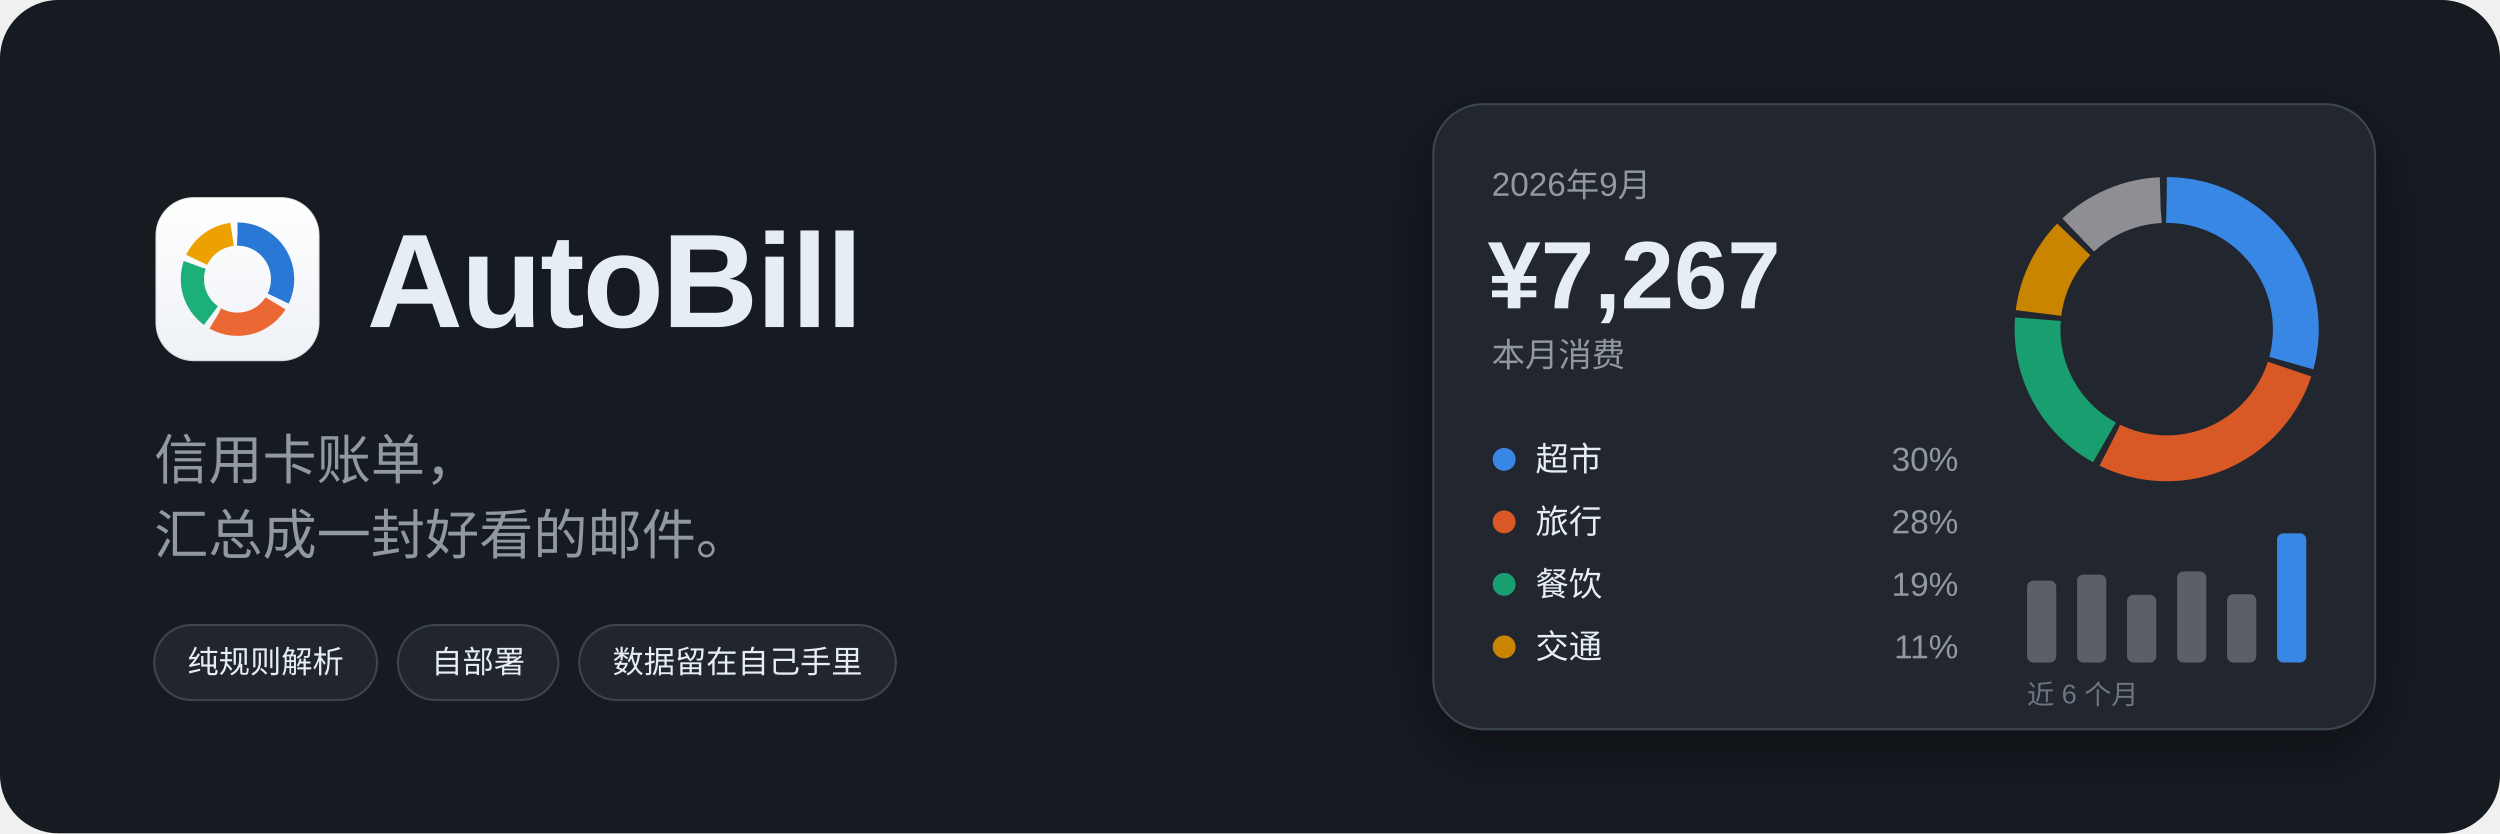
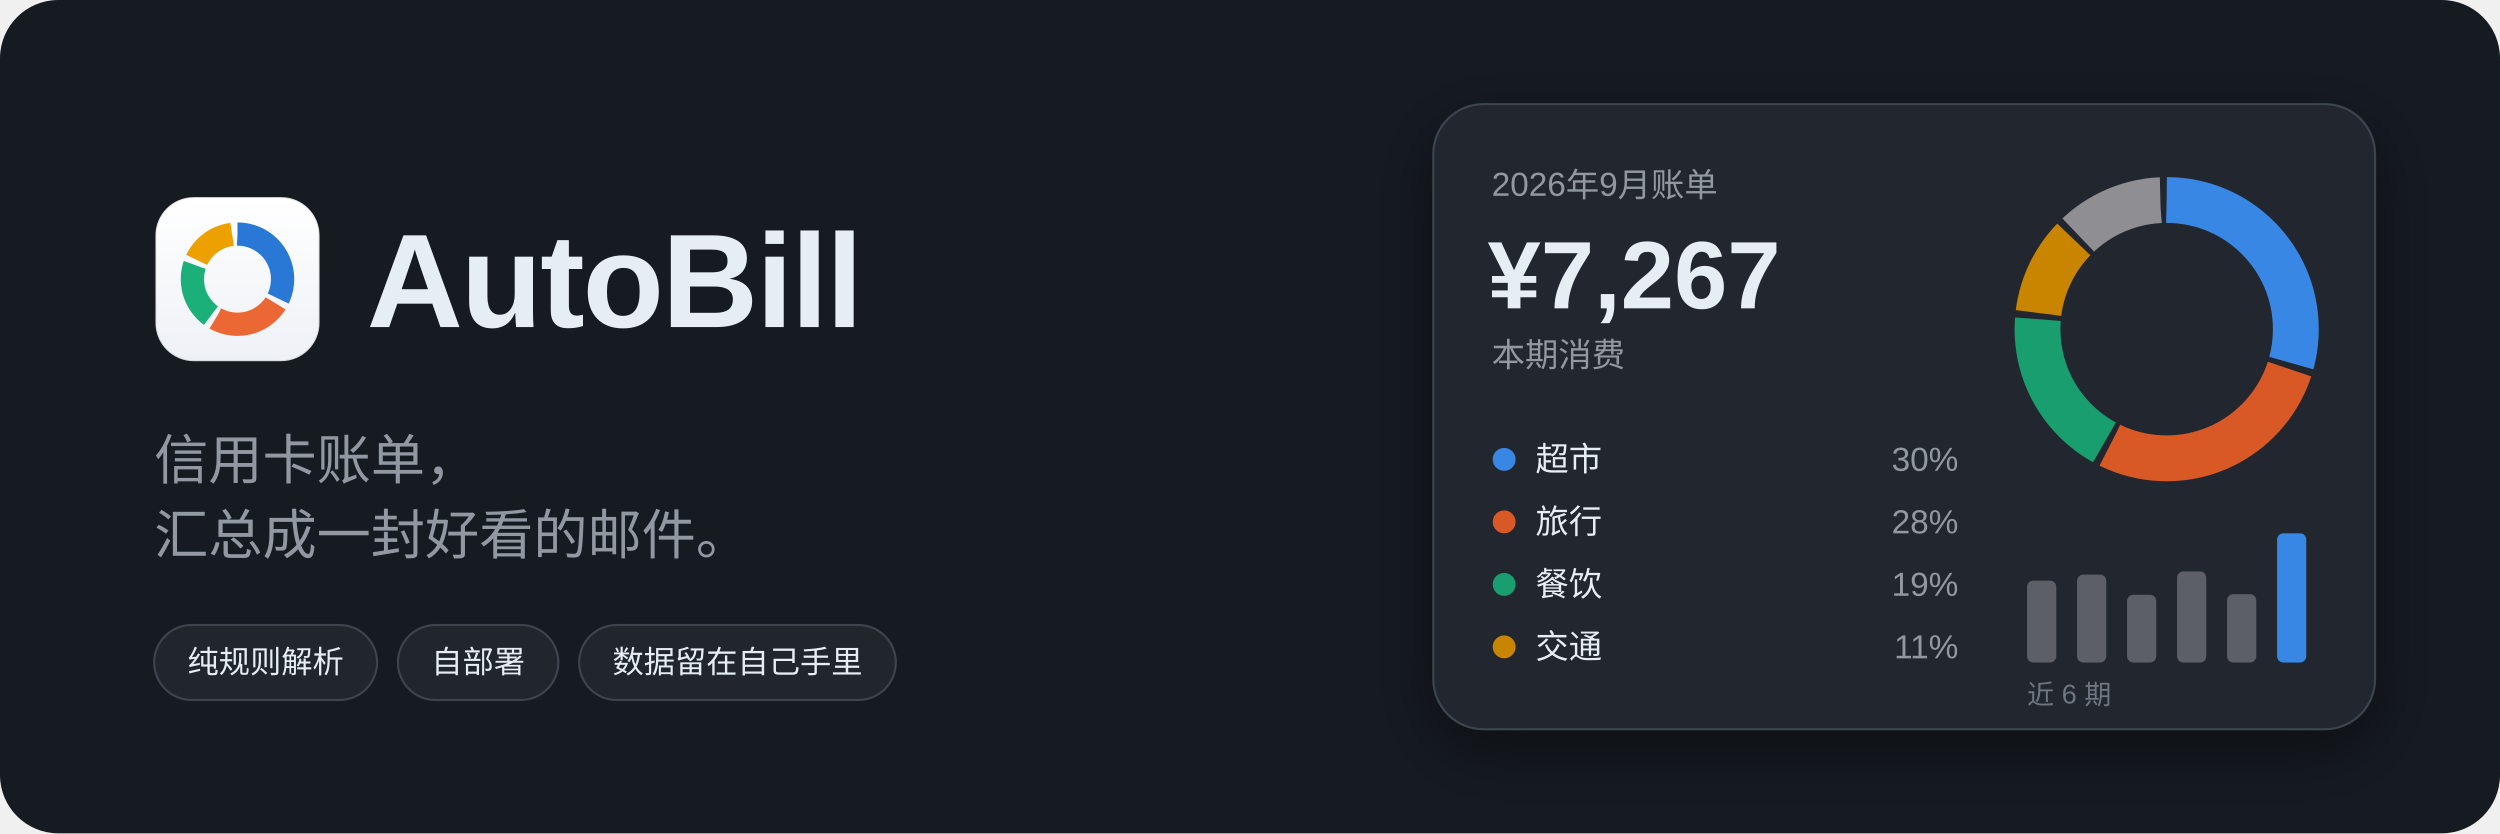
<svg xmlns="http://www.w3.org/2000/svg" width="1200" height="400" viewBox="0 0 1200 400" role="img" aria-label="AutoBill：把信用卡账单汇总成一封好看的邮件">
  <style>
text { font-family: -apple-system, BlinkMacSystemFont, 'SF Pro Display', 'Segoe UI', 'Helvetica Neue', Arial, 'PingFang SC', 'Microsoft YaHei', 'Noto Sans CJK SC', sans-serif; }
.name { font-weight: 700; font-size: 64px; fill: #e6edf3; letter-spacing: -1px; }
.tag { font-size: 26px; fill: #9198a1; }
.pill { font-weight: 500; font-size: 15px; fill: #e6edf3; }
.eyebrow { font-size: 16px; fill: #9198a1; }
.total { font-family: ui-rounded, 'SF Pro Rounded', -apple-system, BlinkMacSystemFont, 'SF Pro Display', 'Segoe UI', 'Helvetica Neue', Arial, 'PingFang SC', 'Microsoft YaHei', 'Noto Sans CJK SC', sans-serif; font-weight: 700; font-size: 46px; fill: #e6edf3; }
.cat { font-size: 16px; fill: #e6edf3; }
.pct { font-size: 16px; fill: #9198a1; font-variant-numeric: tabular-nums; }
.small { font-size: 13px; fill: #6e7681; }

.up { animation: up .8s cubic-bezier(.32,.72,0,1) both; }
.grow { transform-box: fill-box; transform-origin: 50% 100%; animation: grow .7s cubic-bezier(.3,1.35,.5,1) both; }
@keyframes up { from { opacity: 0; transform: translateY(16px); }
                to { opacity: 1; transform: none; } }
@keyframes grow { from { transform: scaleY(0); } to { transform: none; } }
@media (prefers-reduced-motion: reduce) { .up, .grow, .sweep { animation: none; } }
</style>
  <defs>
    <filter id="shadow" x="-20%" y="-20%" width="140%" height="150%">
      <feDropShadow dx="0" dy="10" stdDeviation="16" flood-color="#000" flood-opacity="0.45" />
    </filter>
    <style>.sweep { animation: sweep 1.1s cubic-bezier(.45,0,.2,1) .45s both; }@keyframes sweep { from { stroke-dashoffset: 389.56; } to { stroke-dashoffset: 0; } }</style>
    <mask id="reveal">
      <circle class="sweep" cx="1040" cy="158" r="62" fill="none" stroke="#fff" stroke-width="40" stroke-dasharray="389.56 389.56" transform="rotate(-90 1040 158)" />
    </mask>
  </defs>
  <rect width="1200" height="400" rx="28" fill="#161b22" />
  <g class="up">
    <g transform="translate(72 92) scale(0.6562)">
      <defs>
        <linearGradient id="icon-bg" x1="0" y1="0" x2="0" y2="1">
          <stop offset="0" stop-color="#ffffff" />
          <stop offset="1" stop-color="#eef1f6" />
        </linearGradient>
      </defs>
      <rect x="4" y="4" width="120" height="120" rx="28" fill="url(#icon-bg)" stroke="#1f2328" stroke-opacity=".12" stroke-width="1.5" />
      <circle cx="64" cy="64" r="33" fill="none" stroke="#2a78d6" stroke-width="17" stroke-dasharray="66.50 207.35" stroke-dashoffset="-0.00" transform="rotate(-90 64 64)" />
      <circle cx="64" cy="64" r="33" fill="none" stroke="#eb6834" stroke-width="17" stroke-dasharray="49.91 207.35" stroke-dashoffset="-70.50" transform="rotate(-90 64 64)" />
      <circle cx="64" cy="64" r="33" fill="none" stroke="#1baf7a" stroke-width="17" stroke-dasharray="41.62 207.35" stroke-dashoffset="-124.41" transform="rotate(-90 64 64)" />
      <circle cx="64" cy="64" r="33" fill="none" stroke="#eda100" stroke-width="17" stroke-dasharray="33.32 207.35" stroke-dashoffset="-170.02" transform="rotate(-90 64 64)" />
    </g>
    <text class="name" x="176" y="157">AutoBill</text>
    <text class="tag" x="74" y="230">信用卡账单，</text>
    <text class="tag" x="74" y="266">汇总成一封好看的邮件。</text>
    <rect x="74.0" y="300" width="107.0" height="36" rx="18" fill="#21262d" stroke="#3d444d" />
    <text class="pill" x="127.5" y="323" text-anchor="middle">纯规则解析</text>
    <rect x="191.0" y="300" width="77.0" height="36" rx="18" fill="#21262d" stroke="#3d444d" />
    <text class="pill" x="229.5" y="323" text-anchor="middle">自部署</text>
    <rect x="278.0" y="300" width="152.0" height="36" rx="18" fill="#21262d" stroke="#3d444d" />
    <text class="pill" x="354.0" y="323" text-anchor="middle">数据留在自己手里</text>
  </g>
  <g class="up" style="animation-delay:.12s">
    <rect x="688" y="50" width="452" height="300" rx="24" fill="#21262d" stroke="#3d444d" filter="url(#shadow)" />
-     <text class="eyebrow" x="716" y="94">2026年9月</text>
+     <text class="eyebrow" x="716" y="94">2026年9月账单</text>
    <text class="total" x="714" y="148">¥7,267</text>
-     <text class="eyebrow" x="716" y="176">本月消费</text>
+     <text class="eyebrow" x="716" y="176">本期消费</text>
    <g class="up" style="animation-delay:0.55s">
      <circle cx="722" cy="220.5" r="5.5" fill="#3987e5" />
      <text class="cat" x="737" y="226">超市</text>
      <text class="pct" x="940" y="226" text-anchor="end">30%</text>
    </g>
    <g class="up" style="animation-delay:0.63s">
      <circle cx="722" cy="250.5" r="5.5" fill="#d95926" />
      <text class="cat" x="737" y="256">旅行</text>
      <text class="pct" x="940" y="256" text-anchor="end">28%</text>
    </g>
    <g class="up" style="animation-delay:0.71s">
      <circle cx="722" cy="280.5" r="5.5" fill="#199e70" />
      <text class="cat" x="737" y="286">餐饮</text>
      <text class="pct" x="940" y="286" text-anchor="end">19%</text>
    </g>
    <g class="up" style="animation-delay:0.79s">
      <circle cx="722" cy="310.5" r="5.5" fill="#c98500" />
      <text class="cat" x="737" y="316">交通</text>
      <text class="pct" x="940" y="316" text-anchor="end">11%</text>
    </g>
    <g mask="url(#reveal)">
      <circle cx="1040" cy="158" r="62" fill="none" stroke="#3987e5" stroke-width="22" stroke-dasharray="113.87 389.56" stroke-dashoffset="-0.00" transform="rotate(-90 1040 158)" />
      <circle cx="1040" cy="158" r="62" fill="none" stroke="#d95926" stroke-width="22" stroke-dasharray="106.08 389.56" stroke-dashoffset="-116.87" transform="rotate(-90 1040 158)" />
      <circle cx="1040" cy="158" r="62" fill="none" stroke="#199e70" stroke-width="22" stroke-dasharray="71.02 389.56" stroke-dashoffset="-225.94" transform="rotate(-90 1040 158)" />
      <circle cx="1040" cy="158" r="62" fill="none" stroke="#c98500" stroke-width="22" stroke-dasharray="39.85 389.56" stroke-dashoffset="-299.96" transform="rotate(-90 1040 158)" />
      <circle cx="1040" cy="158" r="62" fill="none" stroke="#8e8e93" stroke-width="22" stroke-dasharray="43.75 389.56" stroke-dashoffset="-342.81" transform="rotate(-90 1040 158)" />
    </g>
    <rect class="grow" style="animation-delay:0.70s" x="973" y="278.7" width="14" height="39.3" rx="3" fill="#8e8e93" fill-opacity=".55" />
    <rect class="grow" style="animation-delay:0.76s" x="997" y="275.8" width="14" height="42.2" rx="3" fill="#8e8e93" fill-opacity=".55" />
    <rect class="grow" style="animation-delay:0.82s" x="1021" y="285.5" width="14" height="32.5" rx="3" fill="#8e8e93" fill-opacity=".55" />
    <rect class="grow" style="animation-delay:0.88s" x="1045" y="274.3" width="14" height="43.7" rx="3" fill="#8e8e93" fill-opacity=".55" />
    <rect class="grow" style="animation-delay:0.94s" x="1069" y="285.2" width="14" height="32.8" rx="3" fill="#8e8e93" fill-opacity=".55" />
    <rect class="grow" style="animation-delay:1.00s" x="1093" y="256.0" width="14" height="62.0" rx="3" fill="#3987e5" />
-     <text class="small" x="973" y="338">近 6 个月</text>
+     <text class="small" x="973" y="338">近 6 期</text>
  </g>
</svg>
